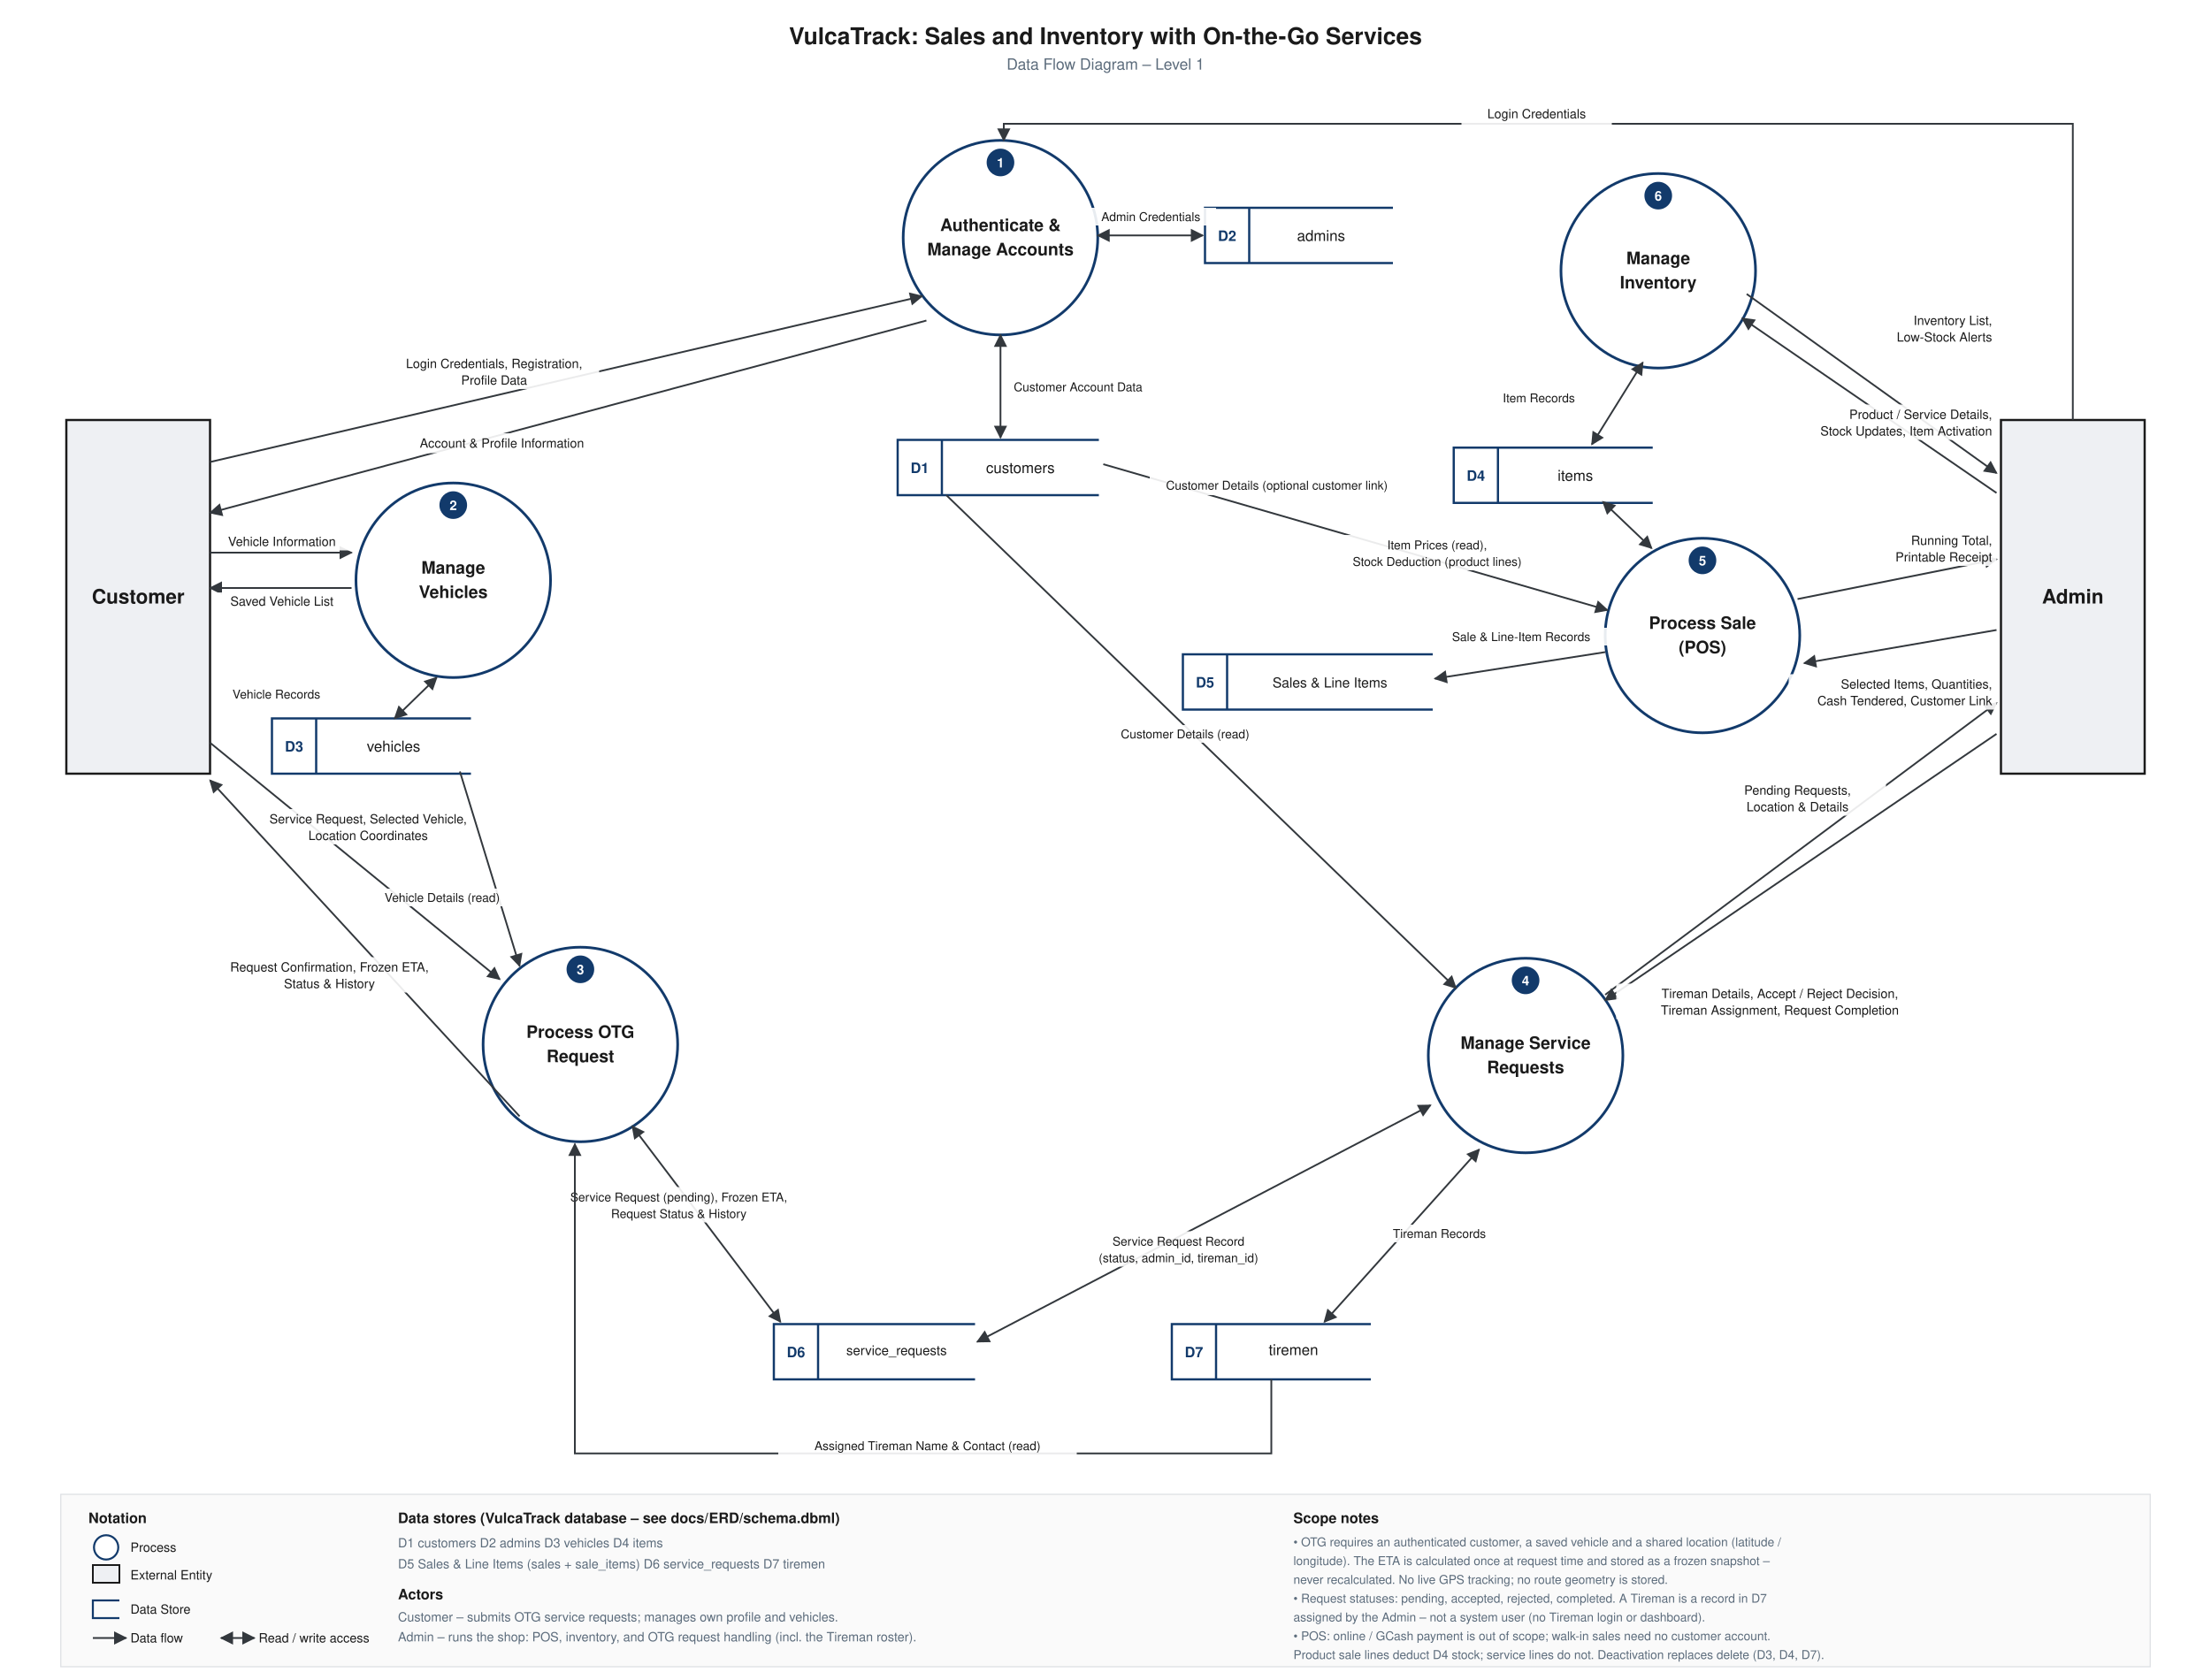
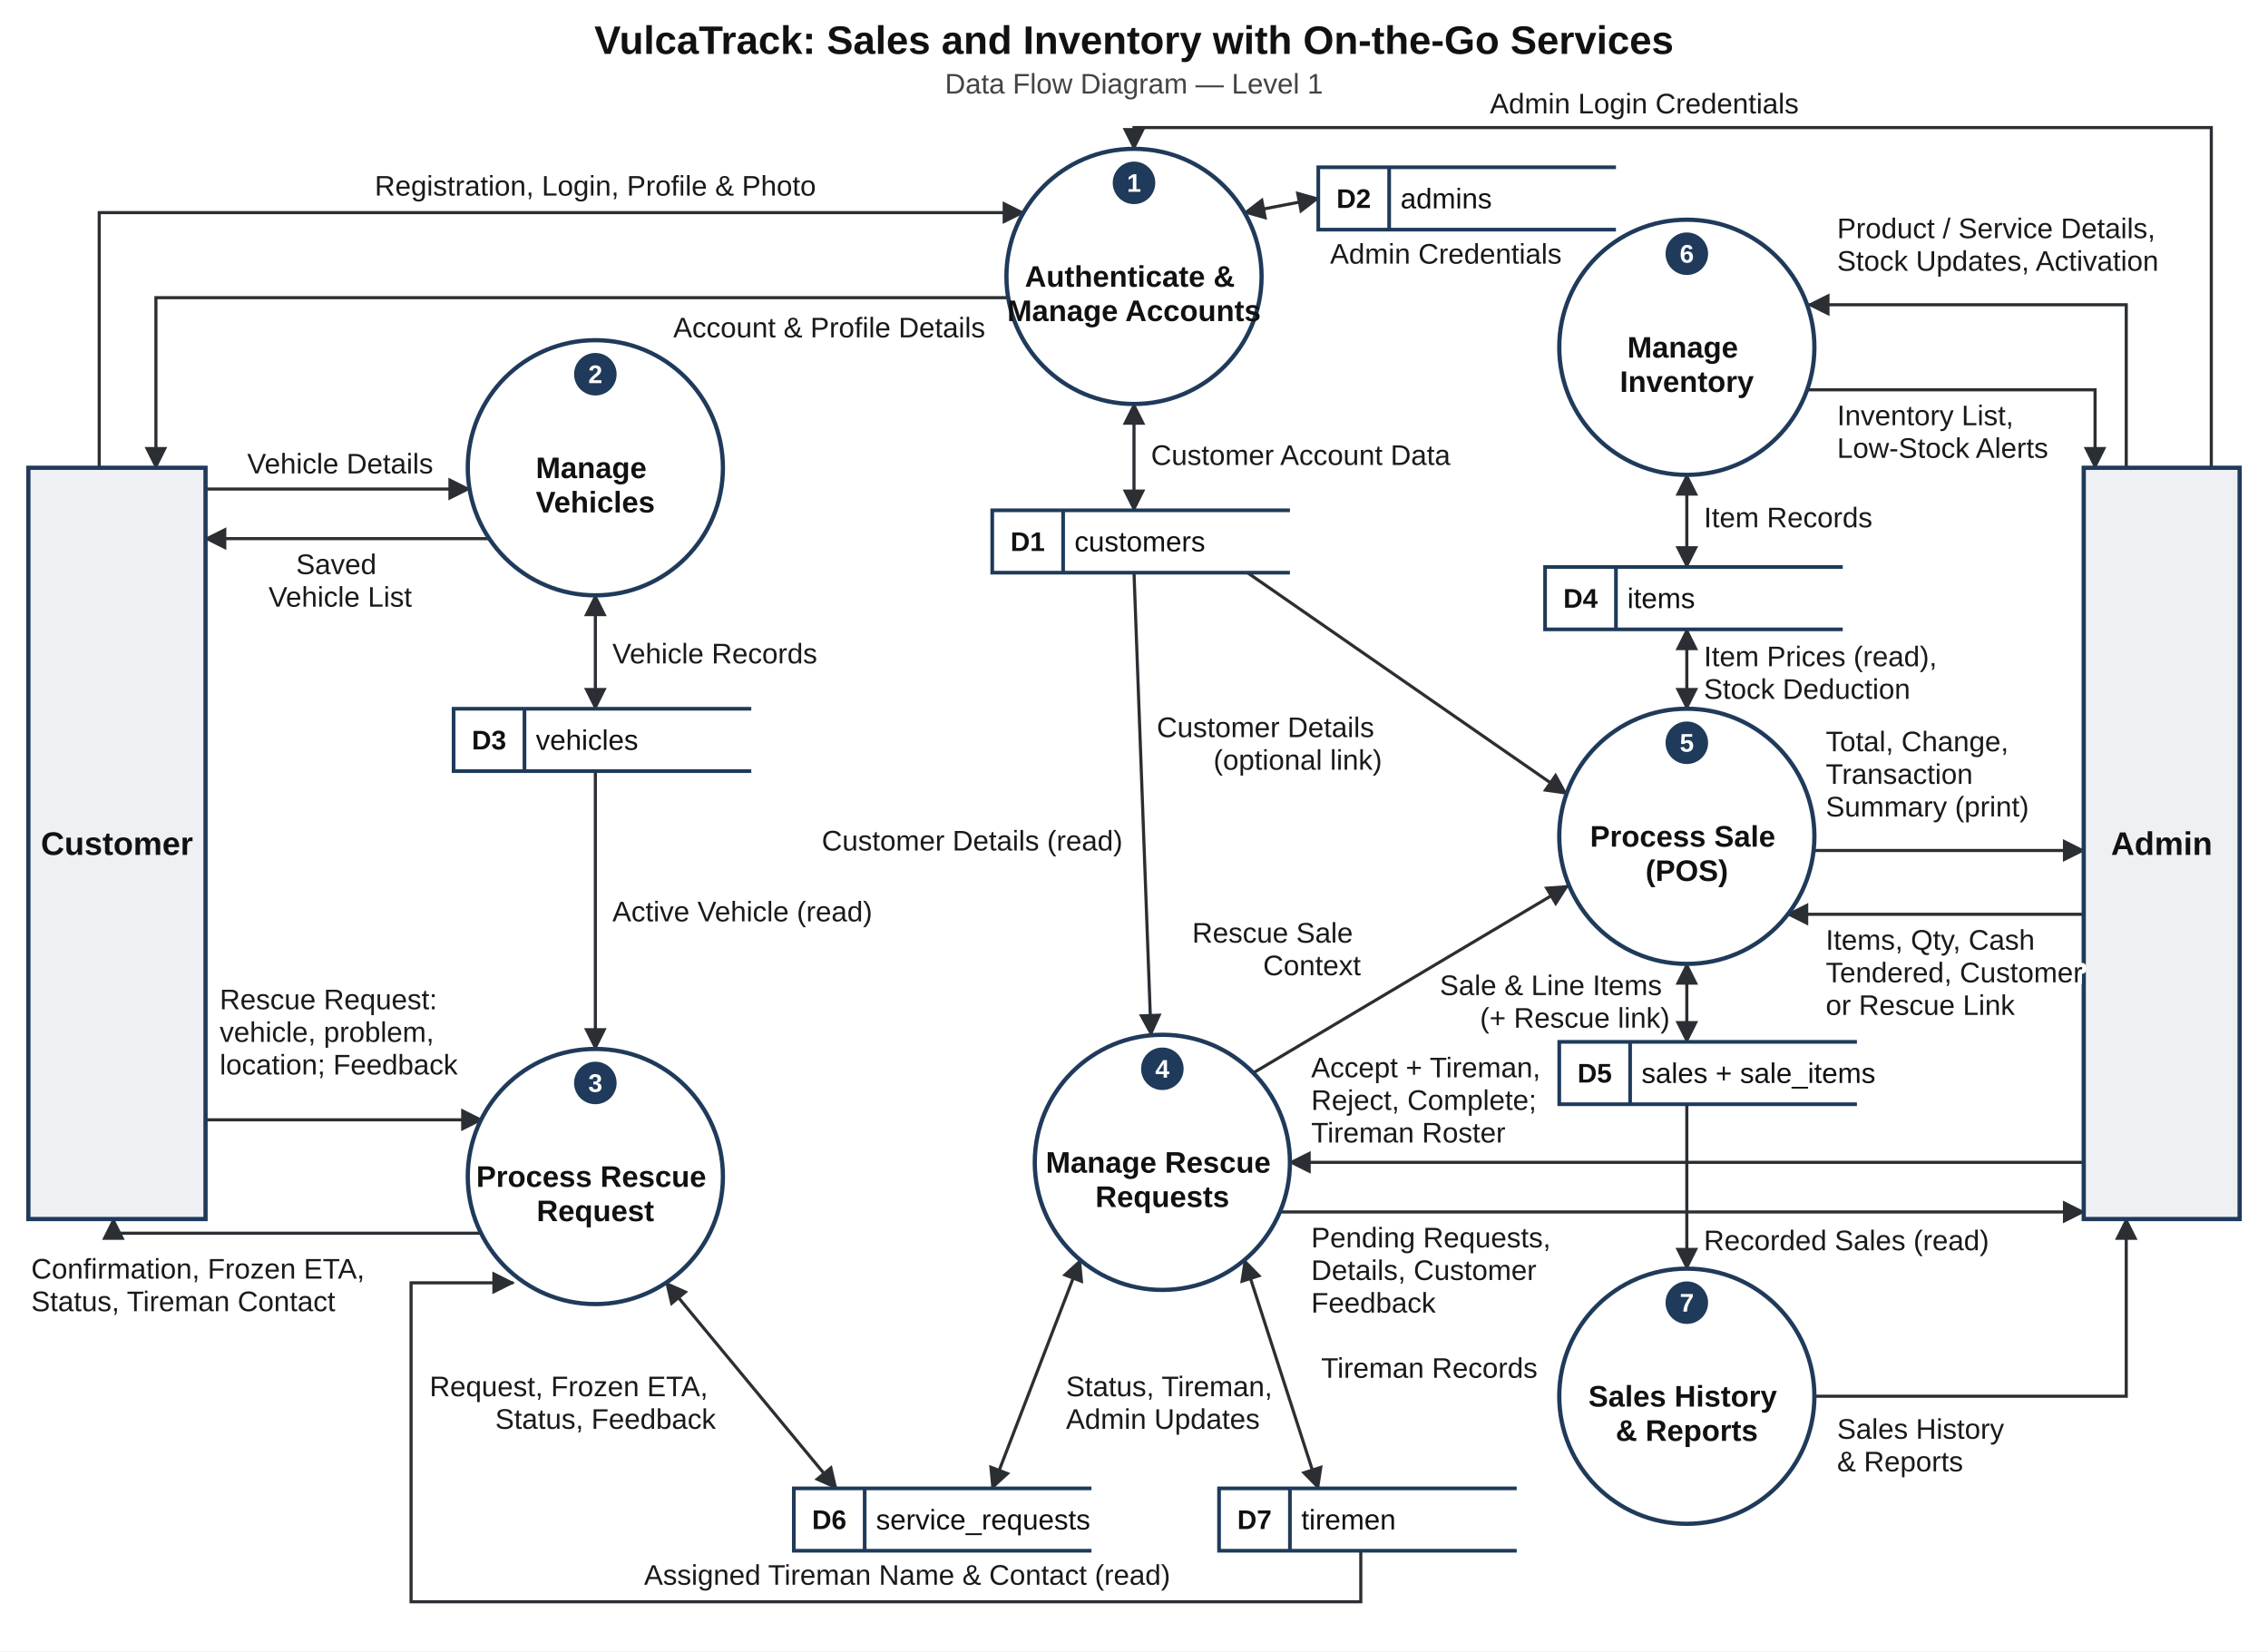
- <svg xmlns="http://www.w3.org/2000/svg" width="2000" height="1520" viewBox="0 0 2000 1520" font-family="Segoe UI, Helvetica, Arial, sans-serif">
+ <svg xmlns="http://www.w3.org/2000/svg" width="1600" height="1165" viewBox="0 0 1600 1165" font-family="Segoe UI, Arial, Helvetica, sans-serif">
  <defs>
-     <marker id="ah" viewBox="0 0 10 10" refX="9" refY="5" markerWidth="7.5" markerHeight="7.5" orient="auto-start-reverse">
-       <path d="M0,0 L10,5 L0,10 z" fill="#33383d" />
+     <marker id="ah" viewBox="0 0 12 12" refX="11" refY="6" markerWidth="16" markerHeight="16" markerUnits="userSpaceOnUse" orient="auto-start-reverse">
+       <path d="M0,0 L12,6 L0,12 z" fill="#2b2f33" />
    </marker>
  </defs>
-   <rect width="2000" height="1520" fill="#fff" />
-   <text x="1000" y="40" text-anchor="middle" font-size="21" font-weight="700" fill="#1a1a1a">VulcaTrack: Sales and Inventory with On-the-Go Services</text>
-   <text x="1000" y="63" text-anchor="middle" font-size="14" font-weight="400" fill="#5b6b7b">Data Flow Diagram – Level 1</text>
-   <circle cx="905" cy="215" r="88" fill="#fff" stroke="#123a6b" stroke-width="2.4" />
-   <text x="905" y="209" text-anchor="middle" font-size="15.5" font-weight="600" fill="#1a1a1a">Authenticate &amp;</text>
-   <text x="905" y="231" text-anchor="middle" font-size="15.5" font-weight="600" fill="#1a1a1a">Manage Accounts</text>
-   <circle cx="905" cy="147" r="12.5" fill="#123a6b" />
-   <text x="905" y="151.5" text-anchor="middle" font-size="12" font-weight="700" fill="#fff">1</text>
-   <circle cx="410" cy="525" r="88" fill="#fff" stroke="#123a6b" stroke-width="2.4" />
-   <text x="410" y="519" text-anchor="middle" font-size="15.5" font-weight="600" fill="#1a1a1a">Manage</text>
-   <text x="410" y="541" text-anchor="middle" font-size="15.5" font-weight="600" fill="#1a1a1a">Vehicles</text>
-   <circle cx="410" cy="457" r="12.5" fill="#123a6b" />
-   <text x="410" y="461.5" text-anchor="middle" font-size="12" font-weight="700" fill="#fff">2</text>
-   <circle cx="525" cy="945" r="88" fill="#fff" stroke="#123a6b" stroke-width="2.4" />
-   <text x="525" y="939" text-anchor="middle" font-size="15.5" font-weight="600" fill="#1a1a1a">Process OTG</text>
-   <text x="525" y="961" text-anchor="middle" font-size="15.5" font-weight="600" fill="#1a1a1a">Request</text>
-   <circle cx="525" cy="877" r="12.5" fill="#123a6b" />
-   <text x="525" y="881.5" text-anchor="middle" font-size="12" font-weight="700" fill="#fff">3</text>
-   <circle cx="1380" cy="955" r="88" fill="#fff" stroke="#123a6b" stroke-width="2.4" />
-   <text x="1380" y="949" text-anchor="middle" font-size="15.5" font-weight="600" fill="#1a1a1a">Manage Service</text>
-   <text x="1380" y="971" text-anchor="middle" font-size="15.5" font-weight="600" fill="#1a1a1a">Requests</text>
-   <circle cx="1380" cy="887" r="12.5" fill="#123a6b" />
-   <text x="1380" y="891.5" text-anchor="middle" font-size="12" font-weight="700" fill="#fff">4</text>
-   <circle cx="1540" cy="575" r="88" fill="#fff" stroke="#123a6b" stroke-width="2.4" />
-   <text x="1540" y="569" text-anchor="middle" font-size="15.5" font-weight="600" fill="#1a1a1a">Process Sale</text>
-   <text x="1540" y="591" text-anchor="middle" font-size="15.5" font-weight="600" fill="#1a1a1a">(POS)</text>
-   <circle cx="1540" cy="507" r="12.5" fill="#123a6b" />
-   <text x="1540" y="511.5" text-anchor="middle" font-size="12" font-weight="700" fill="#fff">5</text>
-   <circle cx="1500" cy="245" r="88" fill="#fff" stroke="#123a6b" stroke-width="2.4" />
-   <text x="1500" y="239" text-anchor="middle" font-size="15.5" font-weight="600" fill="#1a1a1a">Manage</text>
-   <text x="1500" y="261" text-anchor="middle" font-size="15.5" font-weight="600" fill="#1a1a1a">Inventory</text>
-   <circle cx="1500" cy="177" r="12.5" fill="#123a6b" />
-   <text x="1500" y="181.5" text-anchor="middle" font-size="12" font-weight="700" fill="#fff">6</text>
-   <rect x="60" y="380" width="130" height="320" fill="#eef0f3" stroke="#1a1a1a" stroke-width="2" />
-   <text x="125" y="546" text-anchor="middle" font-size="18" font-weight="700" fill="#1a1a1a">Customer</text>
-   <rect x="1810" y="380" width="130" height="320" fill="#eef0f3" stroke="#1a1a1a" stroke-width="2" />
-   <text x="1875" y="546" text-anchor="middle" font-size="18" font-weight="700" fill="#1a1a1a">Admin</text>
-   <path d="M994,398 L812,398 L812,448 L994,448" fill="#fff" stroke="#123a6b" stroke-width="2" />
-   <line x1="852" y1="398" x2="852" y2="448" stroke="#123a6b" stroke-width="2" />
-   <text x="832" y="428" text-anchor="middle" font-size="13" font-weight="700" fill="#123a6b">D1</text>
-   <text x="923" y="428" text-anchor="middle" font-size="13.5" fill="#1a1a1a">customers</text>
-   <path d="M1260,188 L1090,188 L1090,238 L1260,238" fill="#fff" stroke="#123a6b" stroke-width="2" />
-   <line x1="1130" y1="188" x2="1130" y2="238" stroke="#123a6b" stroke-width="2" />
-   <text x="1110" y="218" text-anchor="middle" font-size="13" font-weight="700" fill="#123a6b">D2</text>
-   <text x="1195" y="218" text-anchor="middle" font-size="13.5" fill="#1a1a1a">admins</text>
-   <path d="M426,650 L246,650 L246,700 L426,700" fill="#fff" stroke="#123a6b" stroke-width="2" />
-   <line x1="286" y1="650" x2="286" y2="700" stroke="#123a6b" stroke-width="2" />
-   <text x="266" y="680" text-anchor="middle" font-size="13" font-weight="700" fill="#123a6b">D3</text>
-   <text x="356" y="680" text-anchor="middle" font-size="13.5" fill="#1a1a1a">vehicles</text>
-   <path d="M1495,405 L1315,405 L1315,455 L1495,455" fill="#fff" stroke="#123a6b" stroke-width="2" />
-   <line x1="1355" y1="405" x2="1355" y2="455" stroke="#123a6b" stroke-width="2" />
-   <text x="1335" y="435" text-anchor="middle" font-size="13" font-weight="700" fill="#123a6b">D4</text>
-   <text x="1425" y="435" text-anchor="middle" font-size="13.5" fill="#1a1a1a">items</text>
-   <path d="M1296,592 L1070,592 L1070,642 L1296,642" fill="#fff" stroke="#123a6b" stroke-width="2" />
-   <line x1="1110" y1="592" x2="1110" y2="642" stroke="#123a6b" stroke-width="2" />
-   <text x="1090" y="622" text-anchor="middle" font-size="13" font-weight="700" fill="#123a6b">D5</text>
-   <text x="1203" y="622" text-anchor="middle" font-size="12.5" fill="#1a1a1a">Sales &amp; Line Items</text>
-   <path d="M882,1198 L700,1198 L700,1248 L882,1248" fill="#fff" stroke="#123a6b" stroke-width="2" />
-   <line x1="740" y1="1198" x2="740" y2="1248" stroke="#123a6b" stroke-width="2" />
-   <text x="720" y="1228" text-anchor="middle" font-size="13" font-weight="700" fill="#123a6b">D6</text>
-   <text x="811" y="1226" text-anchor="middle" font-size="12" fill="#1a1a1a">service_requests</text>
-   <path d="M1240,1198 L1060,1198 L1060,1248 L1240,1248" fill="#fff" stroke="#123a6b" stroke-width="2" />
-   <line x1="1100" y1="1198" x2="1100" y2="1248" stroke="#123a6b" stroke-width="2" />
-   <text x="1080" y="1228" text-anchor="middle" font-size="13" font-weight="700" fill="#123a6b">D7</text>
-   <text x="1170" y="1226" text-anchor="middle" font-size="13.5" fill="#1a1a1a">tiremen</text>
-   <polyline points="1875,380 1875,112 908,112 908,127" fill="none" stroke="#33383d" stroke-width="1.6" marker-end="url(#ah)" />
-   <rect x="1322" y="95" width="136" height="18" fill="#fff" fill-opacity="0.9" />
-   <text x="1390" y="107" text-anchor="middle" font-size="11.5" fill="#1a1a1a">Login Credentials</text>
-   <line x1="190" y1="418" x2="834" y2="268" stroke="#33383d" stroke-width="1.6" marker-end="url(#ah)" />
-   <rect x="352" y="320" width="190" height="32" fill="#fff" fill-opacity="0.9" />
-   <text x="447" y="333" text-anchor="middle" font-size="11.5" fill="#1a1a1a">Login Credentials, Registration,</text>
-   <text x="447" y="348" text-anchor="middle" font-size="11.5" fill="#1a1a1a">Profile Data</text>
-   <line x1="838" y1="290" x2="190" y2="464" stroke="#33383d" stroke-width="1.6" marker-end="url(#ah)" />
-   <rect x="360" y="392" width="188" height="18" fill="#fff" fill-opacity="0.9" />
-   <text x="454" y="405" text-anchor="middle" font-size="11.5" fill="#1a1a1a">Account &amp; Profile Information</text>
-   <line x1="190" y1="500" x2="318" y2="500" stroke="#33383d" stroke-width="1.6" marker-end="url(#ah)" />
-   <rect x="194" y="482" width="122" height="16" fill="#fff" fill-opacity="0.9" />
-   <text x="255" y="494" text-anchor="middle" font-size="11.5" fill="#1a1a1a">Vehicle Information</text>
-   <line x1="318" y1="532" x2="190" y2="532" stroke="#33383d" stroke-width="1.6" marker-end="url(#ah)" />
-   <rect x="196" y="536" width="118" height="16" fill="#fff" fill-opacity="0.9" />
-   <text x="255" y="548" text-anchor="middle" font-size="11.5" fill="#1a1a1a">Saved Vehicle List</text>
-   <line x1="190" y1="672" x2="452" y2="886" stroke="#33383d" stroke-width="1.6" marker-end="url(#ah)" />
-   <rect x="232" y="732" width="202" height="32" fill="#fff" fill-opacity="0.9" />
-   <text x="333" y="745" text-anchor="middle" font-size="11.5" fill="#1a1a1a">Service Request, Selected Vehicle,</text>
-   <text x="333" y="760" text-anchor="middle" font-size="11.5" fill="#1a1a1a">Location Coordinates</text>
-   <line x1="470" y1="1010" x2="190" y2="706" stroke="#33383d" stroke-width="1.6" marker-end="url(#ah)" />
-   <rect x="196" y="866" width="204" height="32" fill="#fff" fill-opacity="0.9" />
-   <text x="298" y="879" text-anchor="middle" font-size="11.5" fill="#1a1a1a">Request Confirmation, Frozen ETA,</text>
-   <text x="298" y="894" text-anchor="middle" font-size="11.5" fill="#1a1a1a">Status &amp; History</text>
-   <line x1="905" y1="303" x2="905" y2="396" stroke="#33383d" stroke-width="1.6" marker-start="url(#ah)" marker-end="url(#ah)" />
-   <rect x="913" y="342" width="150" height="16" fill="#fff" fill-opacity="0.9" />
-   <text x="917" y="354" text-anchor="start" font-size="11" fill="#1a1a1a">Customer Account Data</text>
-   <line x1="993" y1="213" x2="1088" y2="213" stroke="#33383d" stroke-width="1.6" marker-start="url(#ah)" marker-end="url(#ah)" />
-   <rect x="982" y="188" width="118" height="16" fill="#fff" fill-opacity="0.9" />
-   <text x="1041" y="200" text-anchor="middle" font-size="11" fill="#1a1a1a">Admin Credentials</text>
-   <line x1="395" y1="613" x2="357" y2="650" stroke="#33383d" stroke-width="1.6" marker-start="url(#ah)" marker-end="url(#ah)" />
-   <rect x="196" y="620" width="108" height="16" fill="#fff" fill-opacity="0.9" />
-   <text x="250" y="632" text-anchor="middle" font-size="11" fill="#1a1a1a">Vehicle Records</text>
-   <line x1="416" y1="698" x2="470" y2="874" stroke="#33383d" stroke-width="1.6" marker-end="url(#ah)" />
-   <rect x="330" y="804" width="140" height="16" fill="#fff" fill-opacity="0.9" />
-   <text x="400" y="816" text-anchor="middle" font-size="11" fill="#1a1a1a">Vehicle Details (read)</text>
-   <line x1="572" y1="1019" x2="706" y2="1196" stroke="#33383d" stroke-width="1.6" marker-start="url(#ah)" marker-end="url(#ah)" />
-   <rect x="492" y="1074" width="244" height="32" fill="#fff" fill-opacity="0.9" />
-   <text x="614" y="1087" text-anchor="middle" font-size="11" fill="#1a1a1a">Service Request (pending), Frozen ETA,</text>
-   <text x="614" y="1102" text-anchor="middle" font-size="11" fill="#1a1a1a">Request Status &amp; History</text>
-   <polyline points="1150,1248 1150,1315 520,1315 520,1035" fill="none" stroke="#33383d" stroke-width="1.6" marker-end="url(#ah)" />
-   <rect x="704" y="1300" width="270" height="16" fill="#fff" fill-opacity="0.9" />
-   <text x="839" y="1312" text-anchor="middle" font-size="11" fill="#1a1a1a">Assigned Tireman Name &amp; Contact (read)</text>
-   <line x1="1452" y1="900" x2="1806" y2="636" stroke="#33383d" stroke-width="1.6" marker-end="url(#ah)" />
-   <rect x="1546" y="706" width="160" height="32" fill="#fff" fill-opacity="0.9" />
-   <text x="1626" y="719" text-anchor="middle" font-size="11.5" fill="#1a1a1a">Pending Requests,</text>
-   <text x="1626" y="734" text-anchor="middle" font-size="11.5" fill="#1a1a1a">Location &amp; Details</text>
-   <line x1="1806" y1="664" x2="1452" y2="905" stroke="#33383d" stroke-width="1.6" marker-end="url(#ah)" />
-   <rect x="1462" y="890" width="296" height="32" fill="#fff" fill-opacity="0.9" />
-   <text x="1610" y="903" text-anchor="middle" font-size="11.5" fill="#1a1a1a">Tireman Details, Accept / Reject Decision,</text>
-   <text x="1610" y="918" text-anchor="middle" font-size="11.5" fill="#1a1a1a">Tireman Assignment, Request Completion</text>
-   <line x1="1294" y1="1000" x2="884" y2="1214" stroke="#33383d" stroke-width="1.6" marker-start="url(#ah)" marker-end="url(#ah)" />
-   <rect x="956" y="1114" width="220" height="32" fill="#fff" fill-opacity="0.9" />
-   <text x="1066" y="1127" text-anchor="middle" font-size="11" fill="#1a1a1a">Service Request Record</text>
-   <text x="1066" y="1142" text-anchor="middle" font-size="11" fill="#1a1a1a">(status, admin_id, tireman_id)</text>
-   <line x1="1338" y1="1040" x2="1198" y2="1196" stroke="#33383d" stroke-width="1.6" marker-start="url(#ah)" marker-end="url(#ah)" />
-   <rect x="1250" y="1108" width="104" height="16" fill="#fff" fill-opacity="0.9" />
-   <text x="1302" y="1120" text-anchor="middle" font-size="11" fill="#1a1a1a">Tireman Records</text>
-   <line x1="856" y1="448" x2="1317" y2="894" stroke="#33383d" stroke-width="1.6" marker-end="url(#ah)" />
-   <rect x="1002" y="656" width="140" height="16" fill="#fff" fill-opacity="0.9" />
-   <text x="1072" y="668" text-anchor="middle" font-size="11" fill="#1a1a1a">Customer Details (read)</text>
-   <line x1="998" y1="420" x2="1454" y2="552" stroke="#33383d" stroke-width="1.6" marker-end="url(#ah)" />
-   <rect x="1040" y="430" width="230" height="18" fill="#fff" fill-opacity="0.9" />
-   <text x="1155" y="443" text-anchor="middle" font-size="11" fill="#1a1a1a">Customer Details (optional customer link)</text>
-   <line x1="1494" y1="496" x2="1450" y2="454" stroke="#33383d" stroke-width="1.6" marker-start="url(#ah)" marker-end="url(#ah)" />
-   <rect x="1180" y="484" width="240" height="32" fill="#fff" fill-opacity="0.9" />
-   <text x="1300" y="497" text-anchor="middle" font-size="11" fill="#1a1a1a">Item Prices (read),</text>
-   <text x="1300" y="512" text-anchor="middle" font-size="11" fill="#1a1a1a">Stock Deduction (product lines)</text>
-   <line x1="1452" y1="590" x2="1298" y2="614" stroke="#33383d" stroke-width="1.6" marker-end="url(#ah)" />
-   <rect x="1286" y="568" width="180" height="16" fill="#fff" fill-opacity="0.9" />
-   <text x="1376" y="580" text-anchor="middle" font-size="11" fill="#1a1a1a">Sale &amp; Line-Item Records</text>
-   <line x1="1486" y1="328" x2="1440" y2="402" stroke="#33383d" stroke-width="1.6" marker-start="url(#ah)" marker-end="url(#ah)" />
-   <rect x="1344" y="352" width="96" height="16" fill="#fff" fill-opacity="0.9" />
-   <text x="1392" y="364" text-anchor="middle" font-size="11" fill="#1a1a1a">Item Records</text>
-   <line x1="1580" y1="266" x2="1806" y2="428" stroke="#33383d" stroke-width="1.6" marker-end="url(#ah)" />
-   <rect x="1686" y="281" width="120" height="32" fill="#fff" fill-opacity="0.9" />
-   <text x="1802" y="294" text-anchor="end" font-size="11.5" fill="#1a1a1a">Inventory List,</text>
-   <text x="1802" y="309" text-anchor="end" font-size="11.5" fill="#1a1a1a">Low-Stock Alerts</text>
-   <line x1="1806" y1="446" x2="1576" y2="288" stroke="#33383d" stroke-width="1.6" marker-end="url(#ah)" />
-   <rect x="1612" y="366" width="194" height="32" fill="#fff" fill-opacity="0.9" />
-   <text x="1802" y="379" text-anchor="end" font-size="11.5" fill="#1a1a1a">Product / Service Details,</text>
-   <text x="1802" y="394" text-anchor="end" font-size="11.5" fill="#1a1a1a">Stock Updates, Item Activation</text>
-   <line x1="1626" y1="542" x2="1806" y2="506" stroke="#33383d" stroke-width="1.6" marker-end="url(#ah)" />
-   <rect x="1688" y="480" width="118" height="32" fill="#fff" fill-opacity="0.9" />
-   <text x="1802" y="493" text-anchor="end" font-size="11.5" fill="#1a1a1a">Running Total,</text>
-   <text x="1802" y="508" text-anchor="end" font-size="11.5" fill="#1a1a1a">Printable Receipt</text>
-   <line x1="1806" y1="570" x2="1632" y2="600" stroke="#33383d" stroke-width="1.6" marker-end="url(#ah)" />
-   <rect x="1618" y="610" width="188" height="32" fill="#fff" fill-opacity="0.9" />
-   <text x="1802" y="623" text-anchor="end" font-size="11.5" fill="#1a1a1a">Selected Items, Quantities,</text>
-   <text x="1802" y="638" text-anchor="end" font-size="11.5" fill="#1a1a1a">Cash Tendered, Customer Link</text>
-   <rect x="55" y="1352" width="1890" height="156" fill="#fafafa" stroke="#dcdfe3" />
-   <text x="80" y="1378" text-anchor="start" font-size="13" font-weight="700" fill="#1a1a1a">Notation</text>
-   <circle cx="96" cy="1400" r="11" fill="#fff" stroke="#123a6b" stroke-width="1.8" />
-   <text x="118" y="1404" text-anchor="start" font-size="11.5" fill="#1a1a1a">Process</text>
-   <rect x="84" y="1416" width="24" height="16" fill="#eef0f3" stroke="#1a1a1a" stroke-width="1.6" />
-   <text x="118" y="1429" text-anchor="start" font-size="11.5" fill="#1a1a1a">External Entity</text>
-   <path d="M108,1448 h-24 v16 h24" fill="none" stroke="#123a6b" stroke-width="1.8" />
-   <text x="118" y="1460" text-anchor="start" font-size="11.5" fill="#1a1a1a">Data Store</text>
-   <line x1="84" y1="1482" x2="114" y2="1482" stroke="#33383d" stroke-width="1.6" marker-end="url(#ah)" />
-   <text x="118" y="1486" text-anchor="start" font-size="11.5" fill="#1a1a1a">Data flow</text>
-   <line x1="200" y1="1482" x2="230" y2="1482" stroke="#33383d" stroke-width="1.6" marker-start="url(#ah)" marker-end="url(#ah)" />
-   <text x="234" y="1486" text-anchor="start" font-size="11.5" fill="#1a1a1a">Read / write access</text>
-   <text x="360" y="1378" text-anchor="start" font-size="13" font-weight="700" fill="#1a1a1a">Data stores  (VulcaTrack database – see docs/ERD/schema.dbml)</text>
-   <text x="360" y="1400" text-anchor="start" font-size="11.5" fill="#5b6b7b">D1 customers     D2 admins     D3 vehicles     D4 items</text>
-   <text x="360" y="1419" text-anchor="start" font-size="11.5" fill="#5b6b7b">D5 Sales &amp; Line Items  (sales + sale_items)     D6 service_requests     D7 tiremen</text>
-   <text x="360" y="1447" text-anchor="start" font-size="13" font-weight="700" fill="#1a1a1a">Actors</text>
-   <text x="360" y="1467" text-anchor="start" font-size="11.5" fill="#5b6b7b">Customer – submits OTG service requests; manages own profile and vehicles.</text>
-   <text x="360" y="1485" text-anchor="start" font-size="11.5" fill="#5b6b7b">Admin – runs the shop: POS, inventory, and OTG request handling (incl. the Tireman roster).</text>
-   <text x="1170" y="1378" text-anchor="start" font-size="13" font-weight="700" fill="#1a1a1a">Scope notes</text>
-   <text x="1170" y="1399" text-anchor="start" font-size="11" fill="#5b6b7b">•  OTG requires an authenticated customer, a saved vehicle and a shared location (latitude /</text>
-   <text x="1170" y="1416" text-anchor="start" font-size="11" fill="#5b6b7b">   longitude). The ETA is calculated once at request time and stored as a frozen snapshot –</text>
-   <text x="1170" y="1433" text-anchor="start" font-size="11" fill="#5b6b7b">   never recalculated. No live GPS tracking; no route geometry is stored.</text>
-   <text x="1170" y="1450" text-anchor="start" font-size="11" fill="#5b6b7b">•  Request statuses: pending, accepted, rejected, completed. A Tireman is a record in D7</text>
-   <text x="1170" y="1467" text-anchor="start" font-size="11" fill="#5b6b7b">   assigned by the Admin – not a system user (no Tireman login or dashboard).</text>
-   <text x="1170" y="1484" text-anchor="start" font-size="11" fill="#5b6b7b">•  POS: online / GCash payment is out of scope; walk-in sales need no customer account.</text>
-   <text x="1170" y="1501" text-anchor="start" font-size="11" fill="#5b6b7b">   Product sale lines deduct D4 stock; service lines do not. Deactivation replaces delete (D3, D4, D7).</text>
+   <rect width="1600" height="1165" fill="#ffffff" />
+   <text x="800" y="38" font-size="28" font-weight="700" fill="#111" text-anchor="middle">
+     <tspan x="800" dy="0">VulcaTrack: Sales and Inventory with On-the-Go Services</tspan>
+   </text>
+   <text x="800" y="66" font-size="20" font-weight="400" fill="#444" text-anchor="middle">
+     <tspan x="800" dy="0">Data Flow Diagram — Level 1</tspan>
+   </text>
+   <path d="M70,330 L70,150 L722,150" fill="none" stroke="#2b2f33" stroke-width="2.2" marker-end="url(#ah)" />
+   <path d="M711,210 L110,210 L110,330" fill="none" stroke="#2b2f33" stroke-width="2.2" marker-end="url(#ah)" />
+   <path d="M800,285 L800,360" fill="none" stroke="#2b2f33" stroke-width="2.2" marker-end="url(#ah)" marker-start="url(#ah)" />
+   <path d="M878,150 L930,140" fill="none" stroke="#2b2f33" stroke-width="2.2" marker-end="url(#ah)" marker-start="url(#ah)" />
+   <path d="M1560,330 L1560,90 L800,90 L800,105" fill="none" stroke="#2b2f33" stroke-width="2.2" marker-end="url(#ah)" />
+   <path d="M145,345 L331,345" fill="none" stroke="#2b2f33" stroke-width="2.2" marker-end="url(#ah)" />
+   <path d="M345,380 L145,380" fill="none" stroke="#2b2f33" stroke-width="2.2" marker-end="url(#ah)" />
+   <path d="M420,420 L420,500" fill="none" stroke="#2b2f33" stroke-width="2.2" marker-end="url(#ah)" marker-start="url(#ah)" />
+   <path d="M420,544 L420,740" fill="none" stroke="#2b2f33" stroke-width="2.2" marker-end="url(#ah)" />
+   <path d="M145,790 L340,790" fill="none" stroke="#2b2f33" stroke-width="2.2" marker-end="url(#ah)" />
+   <path d="M344,870 L80,870 L80,860" fill="none" stroke="#2b2f33" stroke-width="2.2" marker-end="url(#ah)" />
+   <path d="M470,905 L590,1050" fill="none" stroke="#2b2f33" stroke-width="2.2" marker-end="url(#ah)" marker-start="url(#ah)" />
+   <path d="M960,1094 L960,1130 L290,1130 L290,905 L362,905" fill="none" stroke="#2b2f33" stroke-width="2.2" marker-end="url(#ah)" />
+   <path d="M800,404 L812,730" fill="none" stroke="#2b2f33" stroke-width="2.2" marker-end="url(#ah)" />
+   <path d="M762,889 L700,1050" fill="none" stroke="#2b2f33" stroke-width="2.2" marker-end="url(#ah)" marker-start="url(#ah)" />
+   <path d="M878,889 L930,1050" fill="none" stroke="#2b2f33" stroke-width="2.2" marker-end="url(#ah)" marker-start="url(#ah)" />
+   <path d="M1470,820 L910,820" fill="none" stroke="#2b2f33" stroke-width="2.2" marker-end="url(#ah)" />
+   <path d="M903,855 L1470,855" fill="none" stroke="#2b2f33" stroke-width="2.2" marker-end="url(#ah)" />
+   <path d="M884,757 L1106,625" fill="none" stroke="#2b2f33" stroke-width="2.2" marker-end="url(#ah)" />
+   <path d="M880,404 L1105,560" fill="none" stroke="#2b2f33" stroke-width="2.2" marker-end="url(#ah)" />
+   <path d="M1190,500 L1190,444" fill="none" stroke="#2b2f33" stroke-width="2.2" marker-end="url(#ah)" marker-start="url(#ah)" />
+   <path d="M1190,680 L1190,735" fill="none" stroke="#2b2f33" stroke-width="2.2" marker-end="url(#ah)" marker-start="url(#ah)" />
+   <path d="M1279,600 L1470,600" fill="none" stroke="#2b2f33" stroke-width="2.2" marker-end="url(#ah)" />
+   <path d="M1470,645 L1261,645" fill="none" stroke="#2b2f33" stroke-width="2.2" marker-end="url(#ah)" />
+   <path d="M1500,330 L1500,215 L1276,215" fill="none" stroke="#2b2f33" stroke-width="2.2" marker-end="url(#ah)" />
+   <path d="M1273,275 L1478,275 L1478,330" fill="none" stroke="#2b2f33" stroke-width="2.2" marker-end="url(#ah)" />
+   <path d="M1190,335 L1190,400" fill="none" stroke="#2b2f33" stroke-width="2.2" marker-end="url(#ah)" marker-start="url(#ah)" />
+   <path d="M1190,779 L1190,895" fill="none" stroke="#2b2f33" stroke-width="2.2" marker-end="url(#ah)" />
+   <path d="M1280,985 L1500,985 L1500,860" fill="none" stroke="#2b2f33" stroke-width="2.2" marker-end="url(#ah)" />
+   <rect x="20" y="330" width="125" height="530" rx="0" fill="#eef0f3" stroke="#1f3a5a" stroke-width="3" />
+   <text x="82.5" y="603.1" font-size="23" font-weight="700" fill="#111" text-anchor="middle">
+     <tspan x="82.5" dy="0">Customer</tspan>
+   </text>
+   <rect x="1470" y="330" width="110" height="530" rx="0" fill="#eef0f3" stroke="#1f3a5a" stroke-width="3" />
+   <text x="1525" y="603.1" font-size="23" font-weight="700" fill="#111" text-anchor="middle">
+     <tspan x="1525" dy="0">Admin</tspan>
+   </text>
+   <circle cx="800" cy="195" r="90" fill="#fff" stroke="#1f3a5a" stroke-width="3" />
+   <circle cx="800" cy="129" r="15" fill="#1f3a5a" />
+   <text x="800" y="135.3" font-size="18" font-weight="700" fill="#fff" text-anchor="middle">
+     <tspan x="800" dy="0">1</tspan>
+   </text>
+   <text x="800" y="202.3" font-size="21" font-weight="600" fill="#111" text-anchor="middle">
+     <tspan x="800" dy="0">Authenticate &amp;</tspan>
+     <tspan x="800" dy="24.2">Manage Accounts</tspan>
+   </text>
+   <circle cx="420" cy="330" r="90" fill="#fff" stroke="#1f3a5a" stroke-width="3" />
+   <circle cx="420" cy="264" r="15" fill="#1f3a5a" />
+   <text x="420" y="270.3" font-size="18" font-weight="700" fill="#fff" text-anchor="middle">
+     <tspan x="420" dy="0">2</tspan>
+   </text>
+   <text x="420" y="337.3" font-size="21" font-weight="600" fill="#111" text-anchor="middle">
+     <tspan x="420" dy="0">Manage</tspan>
+     <tspan x="420" dy="24.2">Vehicles</tspan>
+   </text>
+   <circle cx="420" cy="830" r="90" fill="#fff" stroke="#1f3a5a" stroke-width="3" />
+   <circle cx="420" cy="764" r="15" fill="#1f3a5a" />
+   <text x="420" y="770.3" font-size="18" font-weight="700" fill="#fff" text-anchor="middle">
+     <tspan x="420" dy="0">3</tspan>
+   </text>
+   <text x="420" y="837.3" font-size="21" font-weight="600" fill="#111" text-anchor="middle">
+     <tspan x="420" dy="0">Process Rescue</tspan>
+     <tspan x="420" dy="24.2">Request</tspan>
+   </text>
+   <circle cx="820" cy="820" r="90" fill="#fff" stroke="#1f3a5a" stroke-width="3" />
+   <circle cx="820" cy="754" r="15" fill="#1f3a5a" />
+   <text x="820" y="760.3" font-size="18" font-weight="700" fill="#fff" text-anchor="middle">
+     <tspan x="820" dy="0">4</tspan>
+   </text>
+   <text x="820" y="827.3" font-size="21" font-weight="600" fill="#111" text-anchor="middle">
+     <tspan x="820" dy="0">Manage Rescue</tspan>
+     <tspan x="820" dy="24.2">Requests</tspan>
+   </text>
+   <circle cx="1190" cy="590" r="90" fill="#fff" stroke="#1f3a5a" stroke-width="3" />
+   <circle cx="1190" cy="524" r="15" fill="#1f3a5a" />
+   <text x="1190" y="530.3" font-size="18" font-weight="700" fill="#fff" text-anchor="middle">
+     <tspan x="1190" dy="0">5</tspan>
+   </text>
+   <text x="1190" y="597.3" font-size="21" font-weight="600" fill="#111" text-anchor="middle">
+     <tspan x="1190" dy="0">Process Sale</tspan>
+     <tspan x="1190" dy="24.2">(POS)</tspan>
+   </text>
+   <circle cx="1190" cy="245" r="90" fill="#fff" stroke="#1f3a5a" stroke-width="3" />
+   <circle cx="1190" cy="179" r="15" fill="#1f3a5a" />
+   <text x="1190" y="185.3" font-size="18" font-weight="700" fill="#fff" text-anchor="middle">
+     <tspan x="1190" dy="0">6</tspan>
+   </text>
+   <text x="1190" y="252.3" font-size="21" font-weight="600" fill="#111" text-anchor="middle">
+     <tspan x="1190" dy="0">Manage</tspan>
+     <tspan x="1190" dy="24.2">Inventory</tspan>
+   </text>
+   <circle cx="1190" cy="985" r="90" fill="#fff" stroke="#1f3a5a" stroke-width="3" />
+   <circle cx="1190" cy="919" r="15" fill="#1f3a5a" />
+   <text x="1190" y="925.3" font-size="18" font-weight="700" fill="#fff" text-anchor="middle">
+     <tspan x="1190" dy="0">7</tspan>
+   </text>
+   <text x="1190" y="992.3" font-size="21" font-weight="600" fill="#111" text-anchor="middle">
+     <tspan x="1190" dy="0">Sales History</tspan>
+     <tspan x="1190" dy="24.2">&amp; Reports</tspan>
+   </text>
+   <rect x="700" y="360" width="210" height="44" fill="#fff" stroke="none" />
+   <path d="M910,360 H700 V404 H910" fill="none" stroke="#1f3a5a" stroke-width="2.6" />
+   <path d="M750,360 L750,404" fill="none" stroke="#1f3a5a" stroke-width="2.6" />
+   <text x="725" y="388.7" font-size="19" font-weight="700" fill="#111" text-anchor="middle">
+     <tspan x="725" dy="0">D1</tspan>
+   </text>
+   <text x="758" y="389" font-size="20" font-weight="400" fill="#111" text-anchor="start">
+     <tspan x="758" dy="0">customers</tspan>
+   </text>
+   <rect x="930" y="118" width="210" height="44" fill="#fff" stroke="none" />
+   <path d="M1140,118 H930 V162 H1140" fill="none" stroke="#1f3a5a" stroke-width="2.6" />
+   <path d="M980,118 L980,162" fill="none" stroke="#1f3a5a" stroke-width="2.6" />
+   <text x="955" y="146.7" font-size="19" font-weight="700" fill="#111" text-anchor="middle">
+     <tspan x="955" dy="0">D2</tspan>
+   </text>
+   <text x="988" y="147" font-size="20" font-weight="400" fill="#111" text-anchor="start">
+     <tspan x="988" dy="0">admins</tspan>
+   </text>
+   <rect x="320" y="500" width="210" height="44" fill="#fff" stroke="none" />
+   <path d="M530,500 H320 V544 H530" fill="none" stroke="#1f3a5a" stroke-width="2.6" />
+   <path d="M370,500 L370,544" fill="none" stroke="#1f3a5a" stroke-width="2.6" />
+   <text x="345" y="528.7" font-size="19" font-weight="700" fill="#111" text-anchor="middle">
+     <tspan x="345" dy="0">D3</tspan>
+   </text>
+   <text x="378" y="529" font-size="20" font-weight="400" fill="#111" text-anchor="start">
+     <tspan x="378" dy="0">vehicles</tspan>
+   </text>
+   <rect x="1090" y="400" width="210" height="44" fill="#fff" stroke="none" />
+   <path d="M1300,400 H1090 V444 H1300" fill="none" stroke="#1f3a5a" stroke-width="2.6" />
+   <path d="M1140,400 L1140,444" fill="none" stroke="#1f3a5a" stroke-width="2.6" />
+   <text x="1115" y="428.7" font-size="19" font-weight="700" fill="#111" text-anchor="middle">
+     <tspan x="1115" dy="0">D4</tspan>
+   </text>
+   <text x="1148" y="429" font-size="20" font-weight="400" fill="#111" text-anchor="start">
+     <tspan x="1148" dy="0">items</tspan>
+   </text>
+   <rect x="1100" y="735" width="210" height="44" fill="#fff" stroke="none" />
+   <path d="M1310,735 H1100 V779 H1310" fill="none" stroke="#1f3a5a" stroke-width="2.6" />
+   <path d="M1150,735 L1150,779" fill="none" stroke="#1f3a5a" stroke-width="2.6" />
+   <text x="1125" y="763.7" font-size="19" font-weight="700" fill="#111" text-anchor="middle">
+     <tspan x="1125" dy="0">D5</tspan>
+   </text>
+   <text x="1158" y="764" font-size="20" font-weight="400" fill="#111" text-anchor="start">
+     <tspan x="1158" dy="0">sales + sale_items</tspan>
+   </text>
+   <rect x="560" y="1050" width="210" height="44" fill="#fff" stroke="none" />
+   <path d="M770,1050 H560 V1094 H770" fill="none" stroke="#1f3a5a" stroke-width="2.6" />
+   <path d="M610,1050 L610,1094" fill="none" stroke="#1f3a5a" stroke-width="2.6" />
+   <text x="585" y="1078.7" font-size="19" font-weight="700" fill="#111" text-anchor="middle">
+     <tspan x="585" dy="0">D6</tspan>
+   </text>
+   <text x="618" y="1079" font-size="20" font-weight="400" fill="#111" text-anchor="start">
+     <tspan x="618" dy="0">service_requests</tspan>
+   </text>
+   <rect x="860" y="1050" width="210" height="44" fill="#fff" stroke="none" />
+   <path d="M1070,1050 H860 V1094 H1070" fill="none" stroke="#1f3a5a" stroke-width="2.6" />
+   <path d="M910,1050 L910,1094" fill="none" stroke="#1f3a5a" stroke-width="2.6" />
+   <text x="885" y="1078.7" font-size="19" font-weight="700" fill="#111" text-anchor="middle">
+     <tspan x="885" dy="0">D7</tspan>
+   </text>
+   <text x="918" y="1079" font-size="20" font-weight="400" fill="#111" text-anchor="start">
+     <tspan x="918" dy="0">tiremen</tspan>
+   </text>
+   <text x="420" y="138" font-size="20" font-weight="400" fill="#1a1a1a" text-anchor="middle" stroke="#fff" stroke-width="6" stroke-linejoin="round" paint-order="stroke">
+     <tspan x="420" dy="0">Registration, Login, Profile &amp; Photo</tspan>
+   </text>
+   <text x="585" y="238" font-size="20" font-weight="400" fill="#1a1a1a" text-anchor="middle" stroke="#fff" stroke-width="6" stroke-linejoin="round" paint-order="stroke">
+     <tspan x="585" dy="0">Account &amp; Profile Details</tspan>
+   </text>
+   <text x="812" y="328" font-size="20" font-weight="400" fill="#1a1a1a" text-anchor="start" stroke="#fff" stroke-width="6" stroke-linejoin="round" paint-order="stroke">
+     <tspan x="812" dy="0">Customer Account Data</tspan>
+   </text>
+   <text x="1020" y="186" font-size="20" font-weight="400" fill="#1a1a1a" text-anchor="middle" stroke="#fff" stroke-width="6" stroke-linejoin="round" paint-order="stroke">
+     <tspan x="1020" dy="0">Admin Credentials</tspan>
+   </text>
+   <text x="1160" y="80" font-size="20" font-weight="400" fill="#1a1a1a" text-anchor="middle" stroke="#fff" stroke-width="6" stroke-linejoin="round" paint-order="stroke">
+     <tspan x="1160" dy="0">Admin Login Credentials</tspan>
+   </text>
+   <text x="240" y="334" font-size="20" font-weight="400" fill="#1a1a1a" text-anchor="middle" stroke="#fff" stroke-width="6" stroke-linejoin="round" paint-order="stroke">
+     <tspan x="240" dy="0">Vehicle Details</tspan>
+   </text>
+   <text x="240" y="405" font-size="20" font-weight="400" fill="#1a1a1a" text-anchor="middle" stroke="#fff" stroke-width="6" stroke-linejoin="round" paint-order="stroke">
+     <tspan x="240" dy="0">Saved</tspan>
+     <tspan x="240" dy="23">Vehicle List</tspan>
+   </text>
+   <text x="432" y="468" font-size="20" font-weight="400" fill="#1a1a1a" text-anchor="start" stroke="#fff" stroke-width="6" stroke-linejoin="round" paint-order="stroke">
+     <tspan x="432" dy="0">Vehicle Records</tspan>
+   </text>
+   <text x="432" y="650" font-size="20" font-weight="400" fill="#1a1a1a" text-anchor="start" stroke="#fff" stroke-width="6" stroke-linejoin="round" paint-order="stroke">
+     <tspan x="432" dy="0">Active Vehicle (read)</tspan>
+   </text>
+   <text x="155" y="712" font-size="20" font-weight="400" fill="#1a1a1a" text-anchor="start" stroke="#fff" stroke-width="6" stroke-linejoin="round" paint-order="stroke">
+     <tspan x="155" dy="0">Rescue Request:</tspan>
+     <tspan x="155" dy="23">vehicle, problem,</tspan>
+     <tspan x="155" dy="23">location; Feedback</tspan>
+   </text>
+   <text x="22" y="902" font-size="20" font-weight="400" fill="#1a1a1a" text-anchor="start" stroke="#fff" stroke-width="6" stroke-linejoin="round" paint-order="stroke">
+     <tspan x="22" dy="0">Confirmation, Frozen ETA,</tspan>
+     <tspan x="22" dy="23">Status, Tireman Contact</tspan>
+   </text>
+   <text x="505" y="985" font-size="20" font-weight="400" fill="#1a1a1a" text-anchor="end" stroke="#fff" stroke-width="6" stroke-linejoin="round" paint-order="stroke">
+     <tspan x="505" dy="0">Request, Frozen ETA,</tspan>
+     <tspan x="505" dy="23">Status, Feedback</tspan>
+   </text>
+   <text x="640" y="1118" font-size="20" font-weight="400" fill="#1a1a1a" text-anchor="middle" stroke="#fff" stroke-width="6" stroke-linejoin="round" paint-order="stroke">
+     <tspan x="640" dy="0">Assigned Tireman Name &amp; Contact (read)</tspan>
+   </text>
+   <text x="792" y="600" font-size="20" font-weight="400" fill="#1a1a1a" text-anchor="end" stroke="#fff" stroke-width="6" stroke-linejoin="round" paint-order="stroke">
+     <tspan x="792" dy="0">Customer Details (read)</tspan>
+   </text>
+   <text x="752" y="985" font-size="20" font-weight="400" fill="#1a1a1a" text-anchor="start" stroke="#fff" stroke-width="6" stroke-linejoin="round" paint-order="stroke">
+     <tspan x="752" dy="0">Status, Tireman,</tspan>
+     <tspan x="752" dy="23">Admin Updates</tspan>
+   </text>
+   <text x="932" y="972" font-size="20" font-weight="400" fill="#1a1a1a" text-anchor="start" stroke="#fff" stroke-width="6" stroke-linejoin="round" paint-order="stroke">
+     <tspan x="932" dy="0">Tireman Records</tspan>
+   </text>
+   <text x="925" y="760" font-size="20" font-weight="400" fill="#1a1a1a" text-anchor="start" stroke="#fff" stroke-width="6" stroke-linejoin="round" paint-order="stroke">
+     <tspan x="925" dy="0">Accept + Tireman,</tspan>
+     <tspan x="925" dy="23">Reject, Complete;</tspan>
+     <tspan x="925" dy="23">Tireman Roster</tspan>
+   </text>
+   <text x="925" y="880" font-size="20" font-weight="400" fill="#1a1a1a" text-anchor="start" stroke="#fff" stroke-width="6" stroke-linejoin="round" paint-order="stroke">
+     <tspan x="925" dy="0">Pending Requests,</tspan>
+     <tspan x="925" dy="23">Details, Customer</tspan>
+     <tspan x="925" dy="23">Feedback</tspan>
+   </text>
+   <text x="960" y="665" font-size="20" font-weight="400" fill="#1a1a1a" text-anchor="end" stroke="#fff" stroke-width="6" stroke-linejoin="round" paint-order="stroke">
+     <tspan x="960" dy="0">Rescue Sale</tspan>
+     <tspan x="960" dy="23">Context</tspan>
+   </text>
+   <text x="975" y="520" font-size="20" font-weight="400" fill="#1a1a1a" text-anchor="end" stroke="#fff" stroke-width="6" stroke-linejoin="round" paint-order="stroke">
+     <tspan x="975" dy="0">Customer Details</tspan>
+     <tspan x="975" dy="23">(optional link)</tspan>
+   </text>
+   <text x="1202" y="470" font-size="20" font-weight="400" fill="#1a1a1a" text-anchor="start" stroke="#fff" stroke-width="6" stroke-linejoin="round" paint-order="stroke">
+     <tspan x="1202" dy="0">Item Prices (read),</tspan>
+     <tspan x="1202" dy="23">Stock Deduction</tspan>
+   </text>
+   <text x="1178" y="702" font-size="20" font-weight="400" fill="#1a1a1a" text-anchor="end" stroke="#fff" stroke-width="6" stroke-linejoin="round" paint-order="stroke">
+     <tspan x="1178" dy="0">Sale &amp; Line Items</tspan>
+     <tspan x="1178" dy="23">(+ Rescue link)</tspan>
+   </text>
+   <text x="1288" y="530" font-size="20" font-weight="400" fill="#1a1a1a" text-anchor="start" stroke="#fff" stroke-width="6" stroke-linejoin="round" paint-order="stroke">
+     <tspan x="1288" dy="0">Total, Change,</tspan>
+     <tspan x="1288" dy="23">Transaction</tspan>
+     <tspan x="1288" dy="23">Summary (print)</tspan>
+   </text>
+   <text x="1288" y="670" font-size="20" font-weight="400" fill="#1a1a1a" text-anchor="start" stroke="#fff" stroke-width="6" stroke-linejoin="round" paint-order="stroke">
+     <tspan x="1288" dy="0">Items, Qty, Cash</tspan>
+     <tspan x="1288" dy="23">Tendered, Customer</tspan>
+     <tspan x="1288" dy="23">or Rescue Link</tspan>
+   </text>
+   <text x="1296" y="168" font-size="20" font-weight="400" fill="#1a1a1a" text-anchor="start" stroke="#fff" stroke-width="6" stroke-linejoin="round" paint-order="stroke">
+     <tspan x="1296" dy="0">Product / Service Details,</tspan>
+     <tspan x="1296" dy="23">Stock Updates, Activation</tspan>
+   </text>
+   <text x="1296" y="300" font-size="20" font-weight="400" fill="#1a1a1a" text-anchor="start" stroke="#fff" stroke-width="6" stroke-linejoin="round" paint-order="stroke">
+     <tspan x="1296" dy="0">Inventory List,</tspan>
+     <tspan x="1296" dy="23">Low-Stock Alerts</tspan>
+   </text>
+   <text x="1202" y="372" font-size="20" font-weight="400" fill="#1a1a1a" text-anchor="start" stroke="#fff" stroke-width="6" stroke-linejoin="round" paint-order="stroke">
+     <tspan x="1202" dy="0">Item Records</tspan>
+   </text>
+   <text x="1202" y="882" font-size="20" font-weight="400" fill="#1a1a1a" text-anchor="start" stroke="#fff" stroke-width="6" stroke-linejoin="round" paint-order="stroke">
+     <tspan x="1202" dy="0">Recorded Sales (read)</tspan>
+   </text>
+   <text x="1296" y="1015" font-size="20" font-weight="400" fill="#1a1a1a" text-anchor="start" stroke="#fff" stroke-width="6" stroke-linejoin="round" paint-order="stroke">
+     <tspan x="1296" dy="0">Sales History</tspan>
+     <tspan x="1296" dy="23">&amp; Reports</tspan>
+   </text>
</svg>
